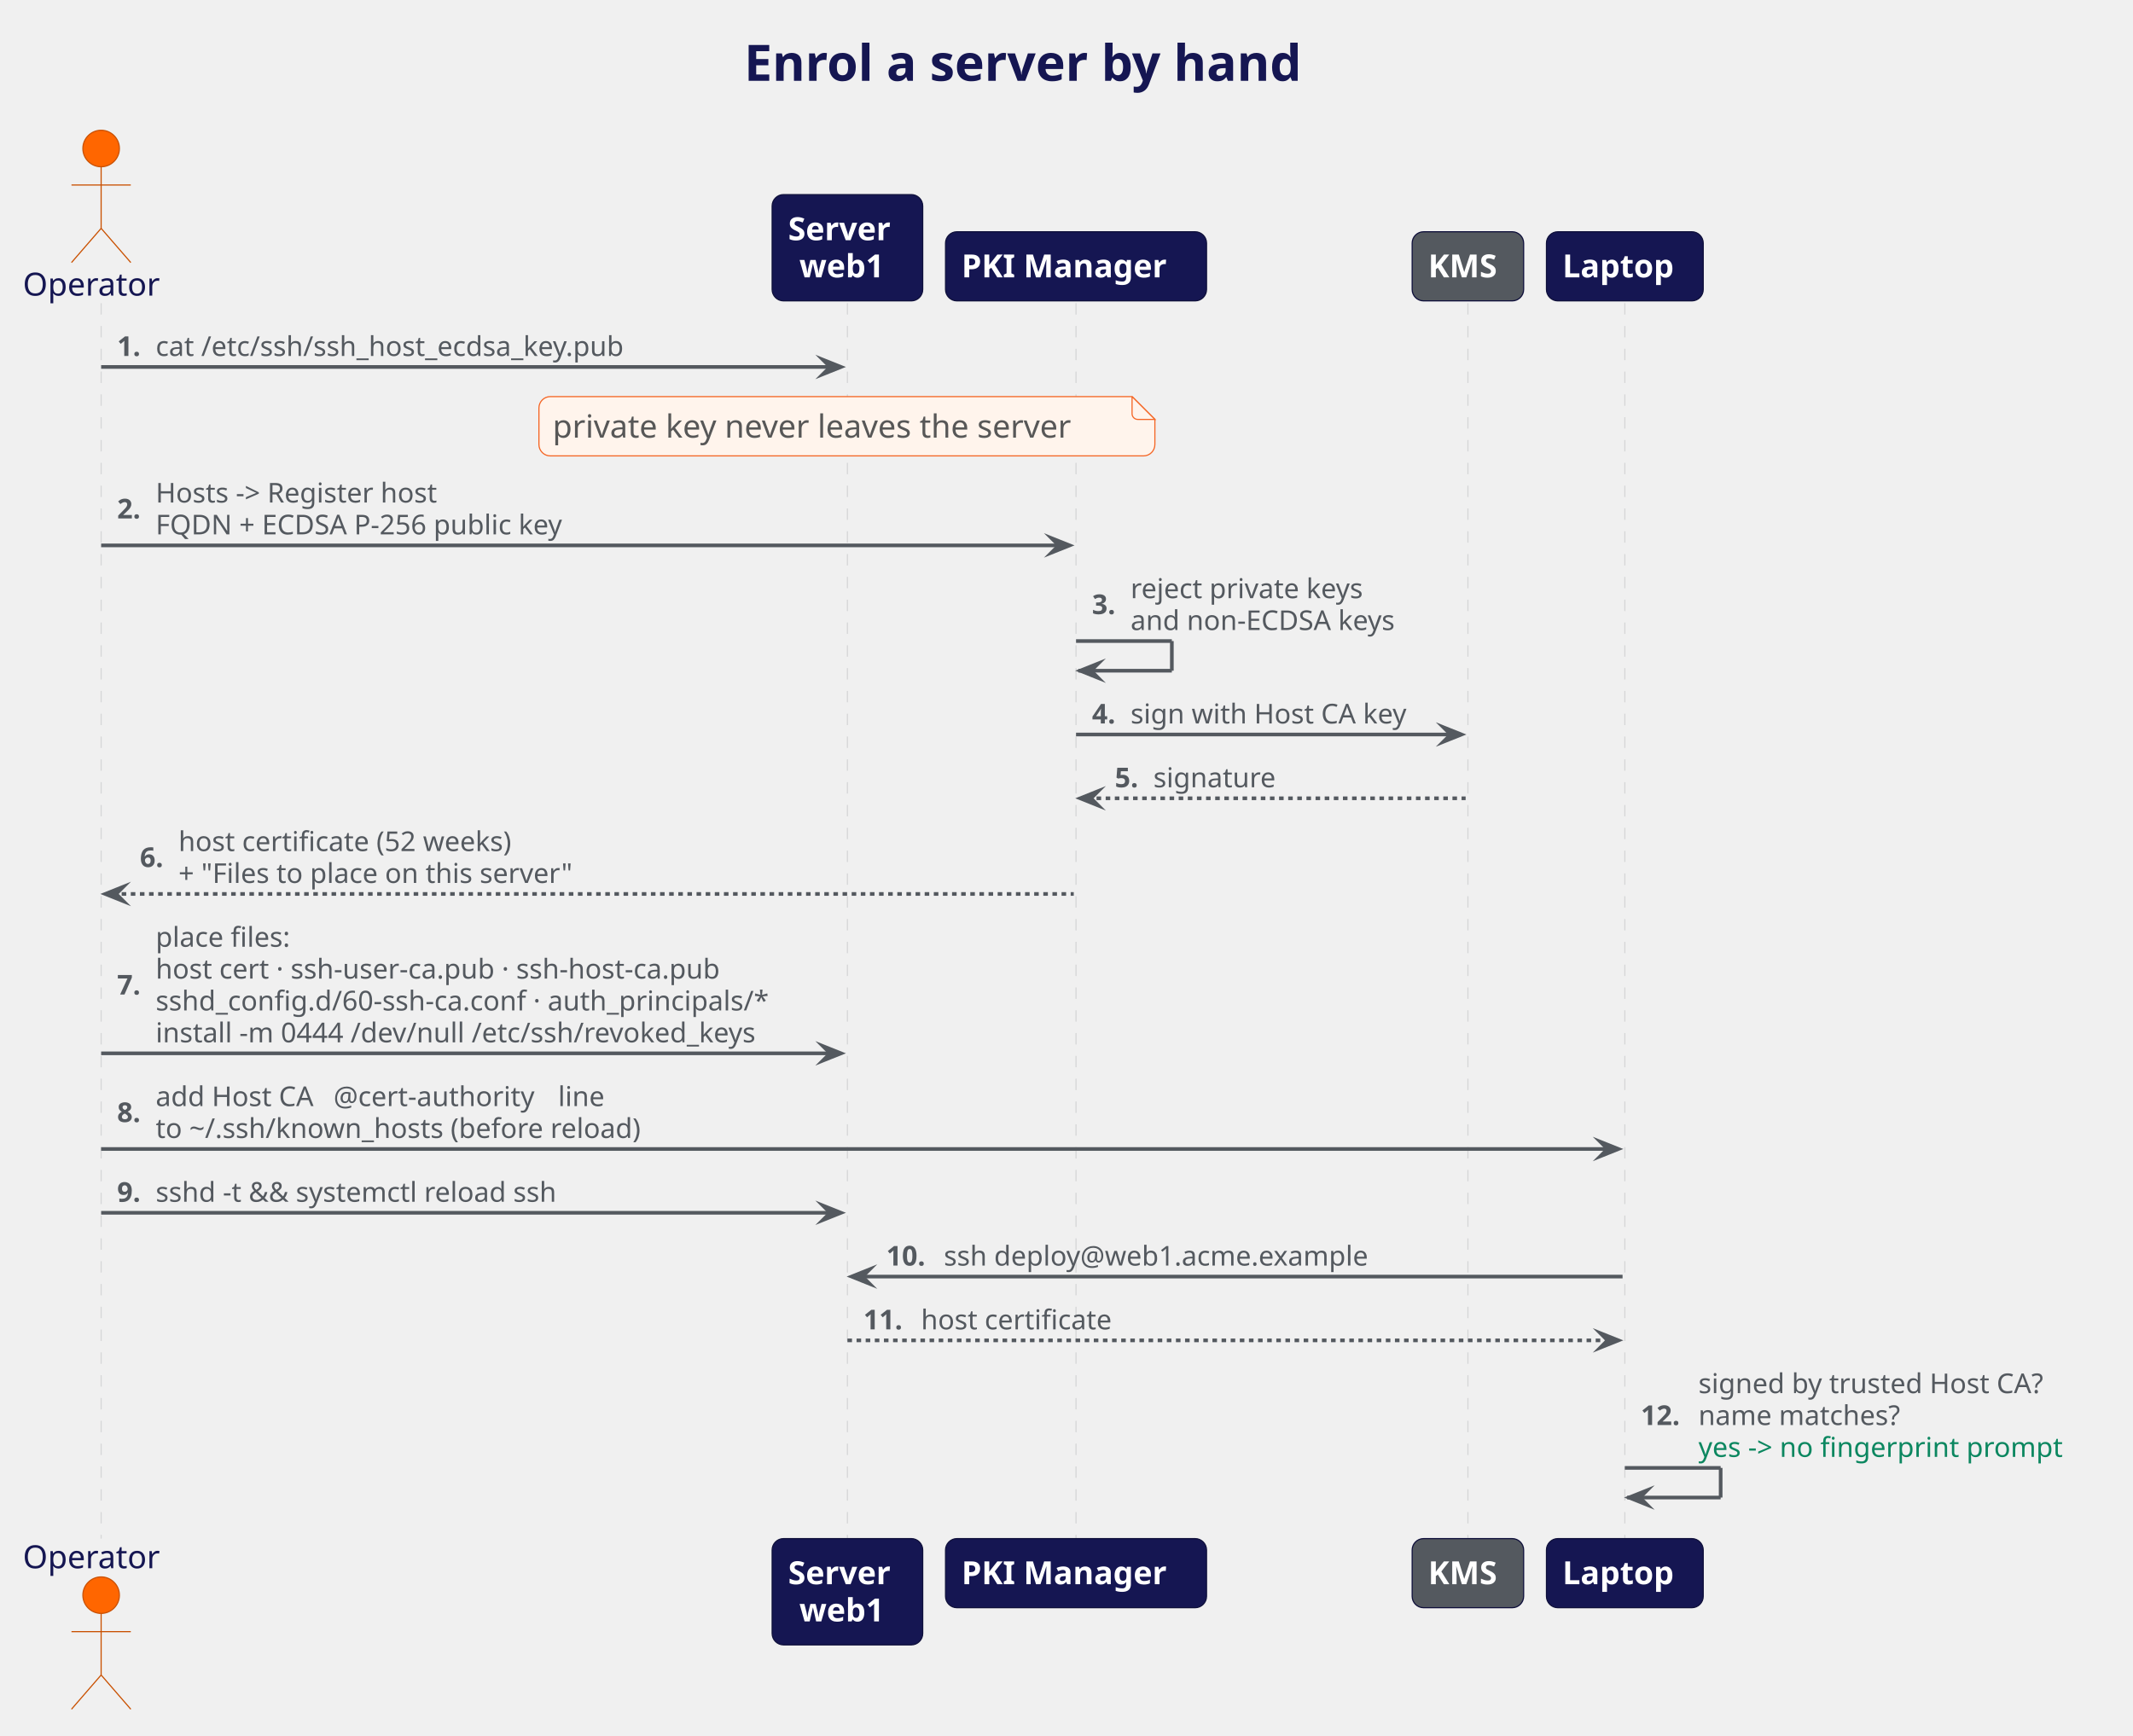
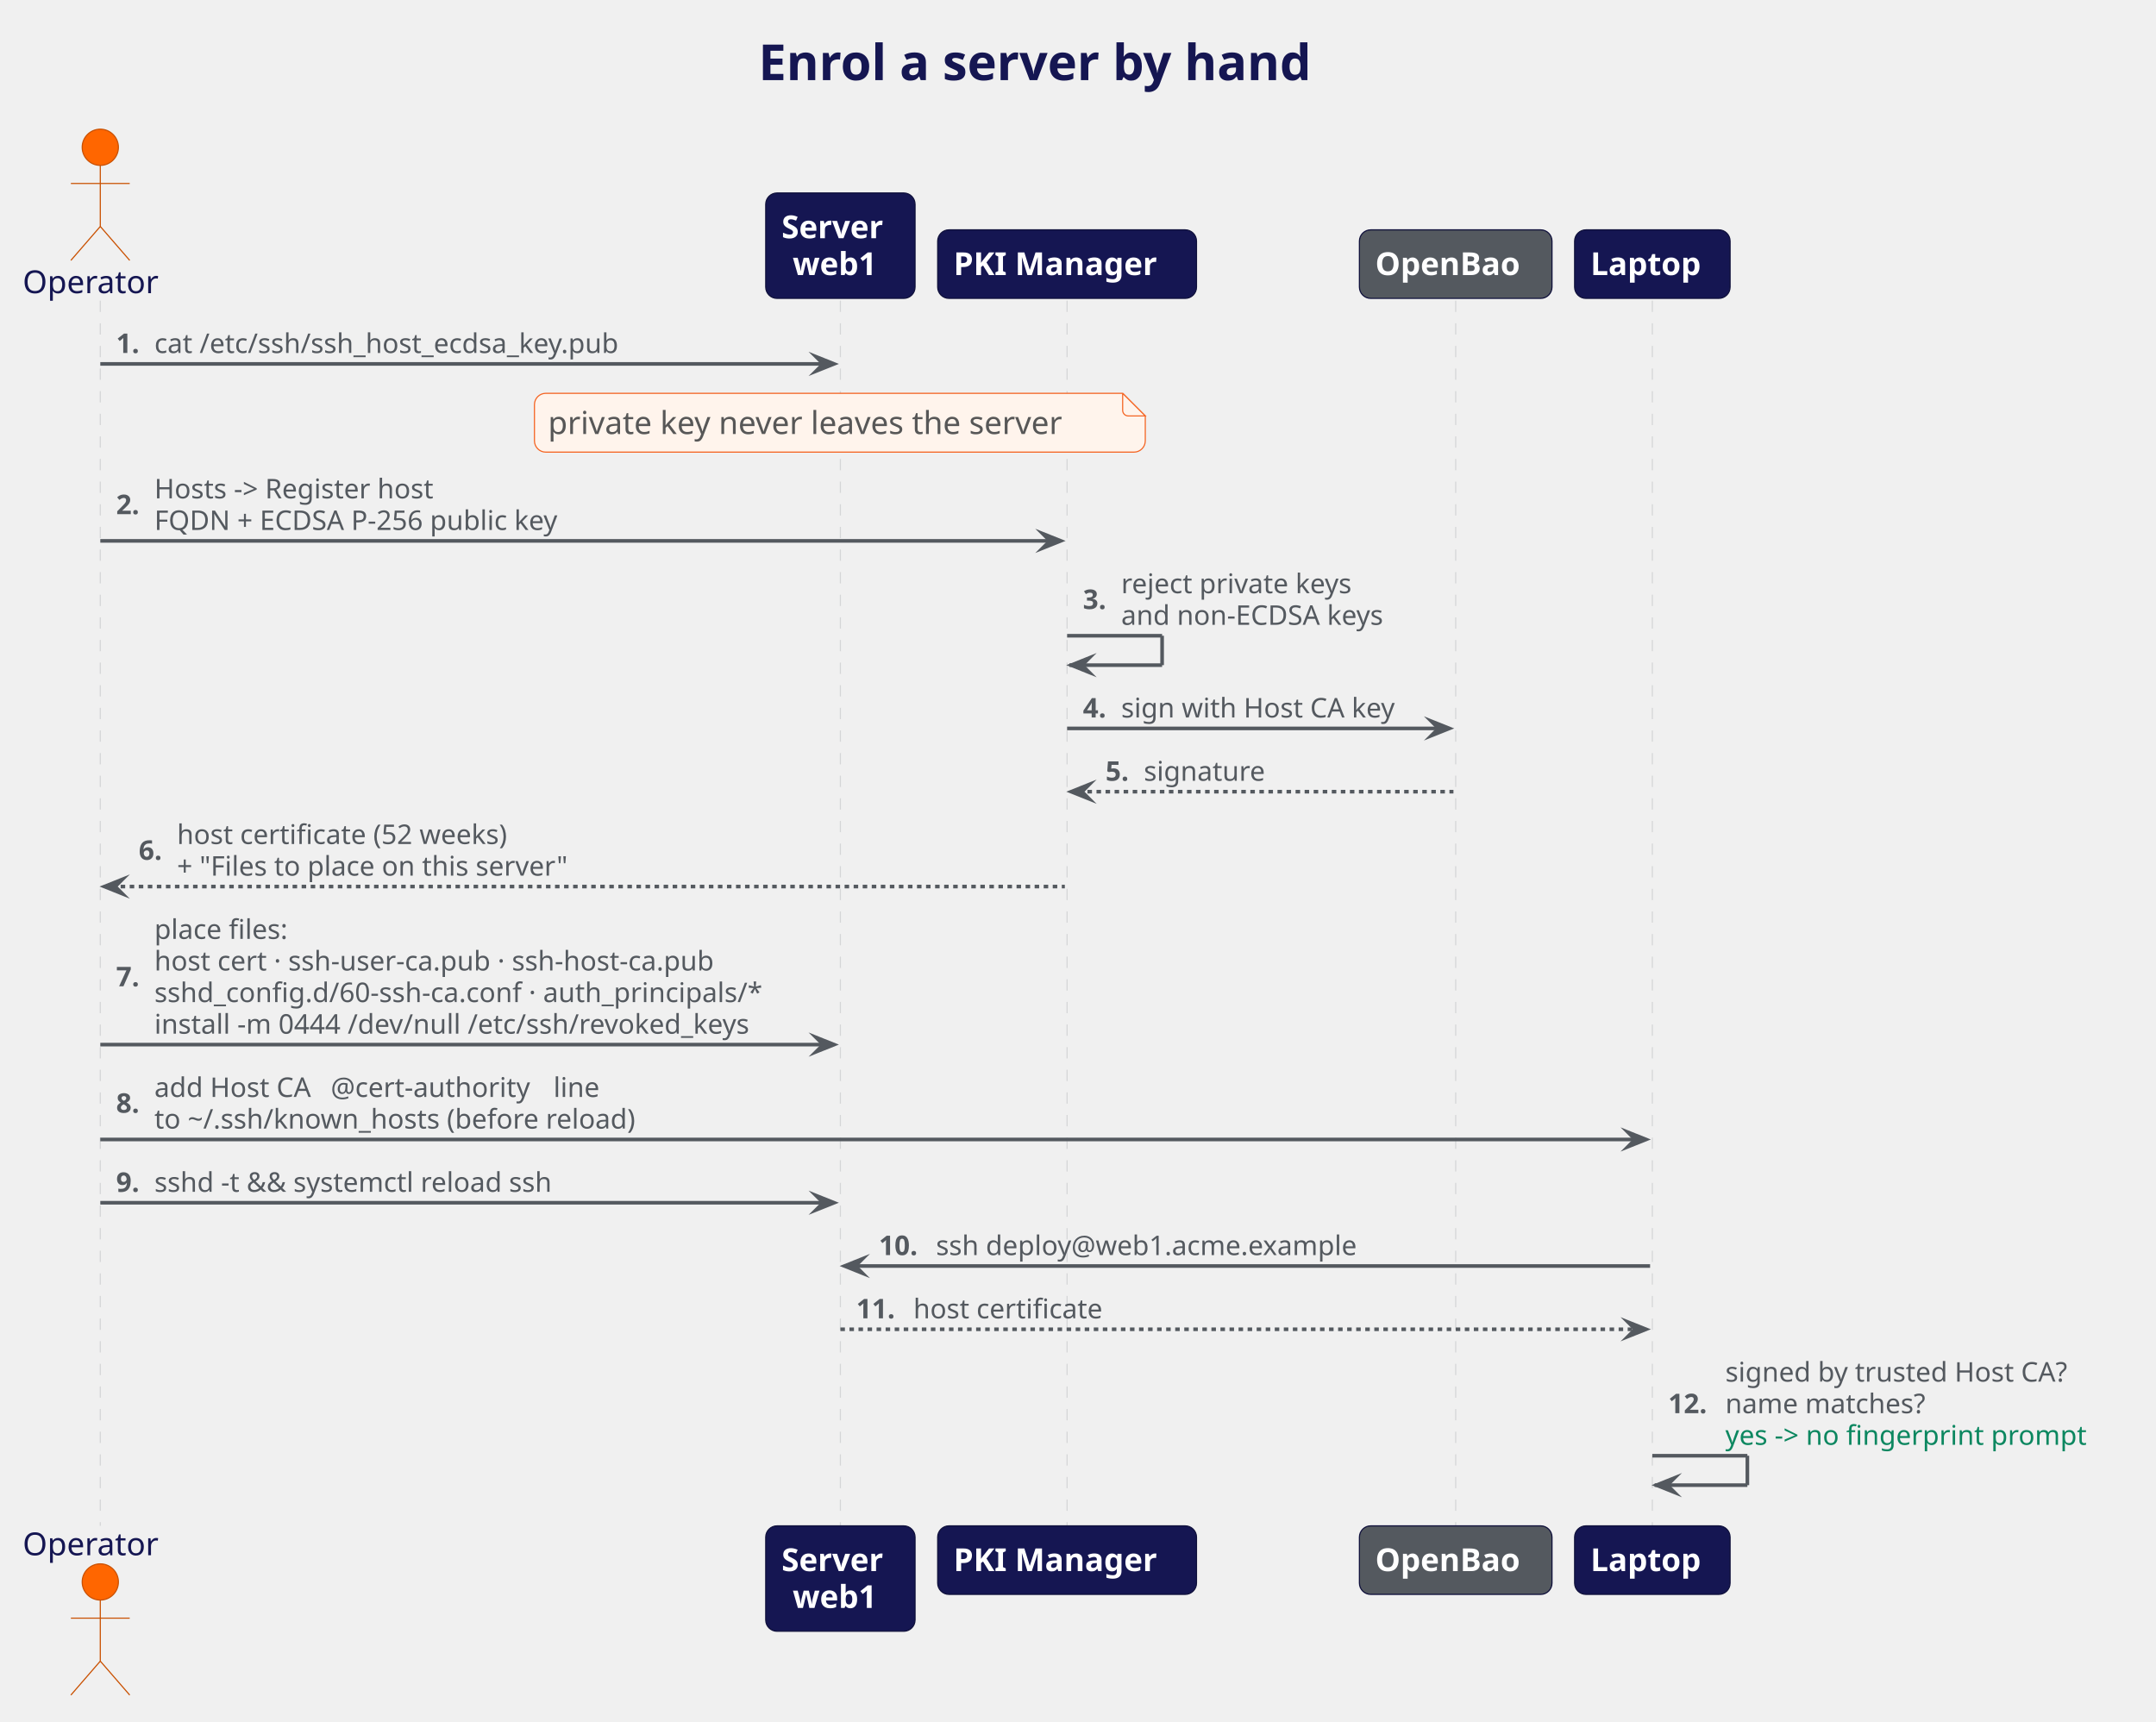
- <svg xmlns="http://www.w3.org/2000/svg" version="1.1" data-diagram-type="SEQUENCE" style="width:935px;height:761px;background:#FFFFFF;" width="935px" height="761px" viewBox="0 0 935 761" zoomAndPan="magnify" preserveAspectRatio="none" contentStyleType="text/css">
+ <svg xmlns="http://www.w3.org/2000/svg" version="1.1" data-diagram-type="SEQUENCE" style="width:953px;height:761px;background:#FFFFFF;" width="953px" height="761px" viewBox="0 0 953 761" zoomAndPan="magnify" preserveAspectRatio="none" contentStyleType="text/css">
  <defs />
  <g font-family="sans-serif" lengthAdjust="spacing">
    <g class="title" data-source-line="177">
-       <text x="326.184" y="35.421" fill="#151652" font-size="22" textLength="280.661" font-weight="700" font-family="Ubuntu">Enrol a server by hand</text>
+       <text x="335.249" y="35.421" fill="#151652" font-size="22" textLength="280.661" font-weight="700" font-family="Ubuntu">Enrol a server by hand</text>
    </g>
    <g>
      <rect x="40.833" y="132.906" width="8" height="541.641" fill="#000" fill-opacity="0" />
      <line x1="44.333" y1="132.906" x2="44.333" y2="674.547" style="stroke:#D5D6D7;stroke-width:0.5;stroke-dasharray:5,5;" />
    </g>
    <g>
      <rect x="367.971" y="132.906" width="8" height="541.641" fill="#000" fill-opacity="0" />
      <line x1="371.471" y1="132.906" x2="371.471" y2="674.547" style="stroke:#D5D6D7;stroke-width:0.5;stroke-dasharray:5,5;" />
    </g>
    <g>
      <rect x="468.178" y="132.906" width="8" height="541.641" fill="#000" fill-opacity="0" />
      <line x1="471.678" y1="132.906" x2="471.678" y2="674.547" style="stroke:#D5D6D7;stroke-width:0.5;stroke-dasharray:5,5;" />
    </g>
    <g>
      <rect x="639.956" y="132.906" width="8" height="541.641" fill="#000" fill-opacity="0" />
      <line x1="643.456" y1="132.906" x2="643.456" y2="674.547" style="stroke:#D5D6D7;stroke-width:0.5;stroke-dasharray:5,5;" />
    </g>
    <g>
-       <rect x="708.748" y="132.906" width="8" height="541.641" fill="#000" fill-opacity="0" />
-       <line x1="712.248" y1="132.906" x2="712.248" y2="674.547" style="stroke:#D5D6D7;stroke-width:0.5;stroke-dasharray:5,5;" />
+       <rect x="726.877" y="132.906" width="8" height="541.641" fill="#000" fill-opacity="0" />
+       <line x1="730.377" y1="132.906" x2="730.377" y2="674.547" style="stroke:#D5D6D7;stroke-width:0.5;stroke-dasharray:5,5;" />
    </g>
    <text x="10" y="129.604" fill="#151652" font-size="14" textLength="62.665" font-family="Ubuntu">Operator</text>
    <ellipse cx="44.333" cy="65.109" rx="8" ry="8" fill="#F60" style="stroke:#C95000;stroke-width:0.5;" />
    <path d="M44.333,73.109 L44.333,100.109 M31.333,81.109 L57.333,81.109 M44.333,100.109 L31.333,115.109 M44.333,100.109 L57.333,115.109" style="stroke:#C95000;stroke-width:0.5;" fill="none" />
    <rect x="338.467" y="85.313" width="66.008" height="46.594" fill="#151652" style="stroke:#0E0F3A;stroke-width:0.5;" rx="5" ry="5" />
    <text x="345.467" y="105.308" fill="#FFF" font-size="14" textLength="52.008" font-weight="700" font-family="Ubuntu">Server</text>
    <text x="350.375" y="121.604" fill="#FFF" font-size="14" textLength="42.191" font-weight="700" font-family="Ubuntu">web1</text>
    <rect x="414.475" y="101.609" width="114.406" height="30.297" fill="#151652" style="stroke:#0E0F3A;stroke-width:0.5;" rx="5" ry="5" />
    <text x="421.475" y="121.604" fill="#FFF" font-size="14" textLength="100.406" font-weight="700" font-family="Ubuntu">PKI Manager</text>
-     <rect x="619.024" y="101.609" width="48.863" height="30.297" fill="#54595F" style="stroke:#0E0F3A;stroke-width:0.5;" rx="5" ry="5" />
-     <text x="626.024" y="121.604" fill="#FFF" font-size="14" textLength="34.863" font-weight="700" font-family="Ubuntu">KMS</text>
-     <rect x="677.887" y="101.609" width="68.722" height="30.297" fill="#151652" style="stroke:#0E0F3A;stroke-width:0.5;" rx="5" ry="5" />
-     <text x="684.887" y="121.604" fill="#FFF" font-size="14" textLength="54.722" font-weight="700" font-family="Ubuntu">Laptop</text>
+     <rect x="600.895" y="101.609" width="85.121" height="30.297" fill="#54595F" style="stroke:#0E0F3A;stroke-width:0.5;" rx="5" ry="5" />
+     <text x="607.895" y="121.604" fill="#FFF" font-size="14" textLength="71.121" font-weight="700" font-family="Ubuntu">OpenBao</text>
+     <rect x="696.016" y="101.609" width="68.722" height="30.297" fill="#151652" style="stroke:#0E0F3A;stroke-width:0.5;" rx="5" ry="5" />
+     <text x="703.016" y="121.604" fill="#FFF" font-size="14" textLength="54.722" font-weight="700" font-family="Ubuntu">Laptop</text>
    <text x="10" y="687.542" fill="#151652" font-size="14" textLength="62.665" font-family="Ubuntu">Operator</text>
    <ellipse cx="44.333" cy="699.344" rx="8" ry="8" fill="#F60" style="stroke:#C95000;stroke-width:0.5;" />
    <path d="M44.333,707.344 L44.333,734.344 M31.333,715.344 L57.333,715.344 M44.333,734.344 L31.333,749.344 M44.333,734.344 L57.333,749.344" style="stroke:#C95000;stroke-width:0.5;" fill="none" />
    <rect x="338.467" y="674.547" width="66.008" height="46.594" fill="#151652" style="stroke:#0E0F3A;stroke-width:0.5;" rx="5" ry="5" />
    <text x="345.467" y="694.542" fill="#FFF" font-size="14" textLength="52.008" font-weight="700" font-family="Ubuntu">Server</text>
    <text x="350.375" y="710.839" fill="#FFF" font-size="14" textLength="42.191" font-weight="700" font-family="Ubuntu">web1</text>
    <rect x="414.475" y="674.547" width="114.406" height="30.297" fill="#151652" style="stroke:#0E0F3A;stroke-width:0.5;" rx="5" ry="5" />
    <text x="421.475" y="694.542" fill="#FFF" font-size="14" textLength="100.406" font-weight="700" font-family="Ubuntu">PKI Manager</text>
-     <rect x="619.024" y="674.547" width="48.863" height="30.297" fill="#54595F" style="stroke:#0E0F3A;stroke-width:0.5;" rx="5" ry="5" />
-     <text x="626.024" y="694.542" fill="#FFF" font-size="14" textLength="34.863" font-weight="700" font-family="Ubuntu">KMS</text>
-     <rect x="677.887" y="674.547" width="68.722" height="30.297" fill="#151652" style="stroke:#0E0F3A;stroke-width:0.5;" rx="5" ry="5" />
-     <text x="684.887" y="694.542" fill="#FFF" font-size="14" textLength="54.722" font-weight="700" font-family="Ubuntu">Laptop</text>
+     <rect x="600.895" y="674.547" width="85.121" height="30.297" fill="#54595F" style="stroke:#0E0F3A;stroke-width:0.5;" rx="5" ry="5" />
+     <text x="607.895" y="694.542" fill="#FFF" font-size="14" textLength="71.121" font-weight="700" font-family="Ubuntu">OpenBao</text>
+     <rect x="696.016" y="674.547" width="68.722" height="30.297" fill="#151652" style="stroke:#0E0F3A;stroke-width:0.5;" rx="5" ry="5" />
+     <text x="703.016" y="694.542" fill="#FFF" font-size="14" textLength="54.722" font-weight="700" font-family="Ubuntu">Laptop</text>
    <polygon points="359.471,156.875,369.471,160.875,359.471,164.875,363.471,160.875" fill="#54595F" style="stroke:#54595F;stroke-width:1;stroke-linejoin:miter;stroke-miterlimit:10;" />
    <line x1="44.333" y1="160.875" x2="365.471" y2="160.875" style="stroke:#54595F;stroke-width:1.6;" />
    <text x="51.333" y="156.045" fill="#54595F" font-size="12" textLength="12.908" font-weight="700" font-family="Ubuntu">1.</text>
    <text x="68.241" y="156.045" fill="#54595F" font-size="12" textLength="220.699" font-family="'Ubuntu Mono'">cat /etc/ssh/ssh_host_ecdsa_key.pub</text>
    <path d="M236.239,178.875 L236.239,194.875 A5,5 0 0 0 241.239,199.875 L501.239,199.875 A5,5 0 0 0 506.239,194.875 L506.239,183.875 L496.239,173.875 L241.239,173.875 A5,5 0 0 0 236.239,178.875" style="stroke:#F46524;stroke-width:0.5;" fill="#FFF4EC" />
    <path d="M496.239,173.875 L496.239,181.375 A2.5,2.5 0 0 0 498.739,183.875 L506.239,183.875 L496.239,173.875" style="stroke:#F46524;stroke-width:0.5;" fill="#FFF4EC" />
    <text x="242.239" y="191.87" fill="#575757" font-size="14" textLength="249.464" font-family="Ubuntu">private key never leaves the server</text>
    <polygon points="459.678,235.109,469.678,239.109,459.678,243.109,463.678,239.109" fill="#54595F" style="stroke:#54595F;stroke-width:1;stroke-linejoin:miter;stroke-miterlimit:10;" />
    <line x1="44.333" y1="239.109" x2="465.678" y2="239.109" style="stroke:#54595F;stroke-width:1.6;" />
    <text x="51.333" y="227.295" fill="#54595F" font-size="12" textLength="12.908" font-weight="700" font-family="Ubuntu">2.</text>
    <text x="68.241" y="220.311" fill="#54595F" font-size="12" textLength="135.252" font-family="Ubuntu">Hosts -&gt; Register host</text>
    <text x="68.241" y="234.279" fill="#54595F" font-size="12" textLength="196.729" font-family="Ubuntu">FQDN + ECDSA P-256 public key</text>
    <line x1="471.678" y1="281.047" x2="513.678" y2="281.047" style="stroke:#54595F;stroke-width:1.6;" />
    <line x1="513.678" y1="281.047" x2="513.678" y2="294.047" style="stroke:#54595F;stroke-width:1.6;" />
    <line x1="472.678" y1="294.047" x2="513.678" y2="294.047" style="stroke:#54595F;stroke-width:1.6;" />
    <polygon points="482.678,290.047,472.678,294.047,482.678,298.047,478.678,294.047" fill="#54595F" style="stroke:#54595F;stroke-width:1;stroke-linejoin:miter;stroke-miterlimit:10;" />
    <text x="478.678" y="269.232" fill="#54595F" font-size="12" textLength="12.908" font-weight="700" font-family="Ubuntu">3.</text>
    <text x="495.586" y="262.248" fill="#54595F" font-size="12" textLength="112.078" font-family="Ubuntu">reject private keys</text>
    <text x="495.586" y="276.217" fill="#54595F" font-size="12" textLength="125.801" font-family="Ubuntu">and non-ECDSA keys</text>
    <polygon points="631.456,318.016,641.456,322.016,631.456,326.016,635.456,322.016" fill="#54595F" style="stroke:#54595F;stroke-width:1;stroke-linejoin:miter;stroke-miterlimit:10;" />
    <line x1="471.678" y1="322.016" x2="637.456" y2="322.016" style="stroke:#54595F;stroke-width:1.6;" />
    <text x="478.678" y="317.186" fill="#54595F" font-size="12" textLength="12.908" font-weight="700" font-family="Ubuntu">4.</text>
    <text x="495.586" y="317.186" fill="#54595F" font-size="12" textLength="130.869" font-family="Ubuntu">sign with Host CA key</text>
    <polygon points="482.678,345.984,472.678,349.984,482.678,353.984,478.678,349.984" fill="#54595F" style="stroke:#54595F;stroke-width:1;stroke-linejoin:miter;stroke-miterlimit:10;" />
    <line x1="476.678" y1="349.984" x2="642.456" y2="349.984" style="stroke:#54595F;stroke-width:1.6;stroke-dasharray:2,2;" />
    <text x="488.678" y="345.154" fill="#54595F" font-size="12" textLength="12.908" font-weight="700" font-family="Ubuntu">5.</text>
    <text x="505.586" y="345.154" fill="#54595F" font-size="12" textLength="56.789" font-family="Ubuntu">signature</text>
    <polygon points="55.333,387.922,45.333,391.922,55.333,395.922,51.333,391.922" fill="#54595F" style="stroke:#54595F;stroke-width:1;stroke-linejoin:miter;stroke-miterlimit:10;" />
    <line x1="49.333" y1="391.922" x2="470.678" y2="391.922" style="stroke:#54595F;stroke-width:1.6;stroke-dasharray:2,2;" />
    <text x="61.333" y="380.107" fill="#54595F" font-size="12" textLength="12.908" font-weight="700" font-family="Ubuntu">6.</text>
    <text x="78.241" y="373.123" fill="#54595F" font-size="12" textLength="160.313" font-family="Ubuntu">host certificate (52 weeks)</text>
    <text x="78.241" y="387.092" fill="#54595F" font-size="12" textLength="190.348" font-family="Ubuntu">+ "Files to place on this server"</text>
    <polygon points="359.471,457.797,369.471,461.797,359.471,465.797,363.471,461.797" fill="#54595F" style="stroke:#54595F;stroke-width:1;stroke-linejoin:miter;stroke-miterlimit:10;" />
    <line x1="44.333" y1="461.797" x2="365.471" y2="461.797" style="stroke:#54595F;stroke-width:1.6;" />
    <text x="51.333" y="436.014" fill="#54595F" font-size="12" textLength="12.908" font-weight="700" font-family="Ubuntu">7.</text>
    <text x="68.241" y="415.061" fill="#54595F" font-size="12" textLength="64.67" font-family="Ubuntu">place files:</text>
    <text x="68.241" y="429.029" fill="#54595F" font-size="12" textLength="267.053" font-family="Ubuntu">host cert · ssh-user-ca.pub · ssh-host-ca.pub</text>
    <text x="68.241" y="442.998" fill="#54595F" font-size="12" textLength="286.23" font-family="Ubuntu">sshd_config.d/60-ssh-ca.conf · auth_principals/*</text>
    <text x="68.241" y="456.967" fill="#54595F" font-size="12" textLength="283.119" font-family="'Ubuntu Mono'">install -m 0444 /dev/null /etc/ssh/revoked_keys</text>
-     <polygon points="700.248,499.734,710.248,503.734,700.248,507.734,704.248,503.734" fill="#54595F" style="stroke:#54595F;stroke-width:1;stroke-linejoin:miter;stroke-miterlimit:10;" />
-     <line x1="44.333" y1="503.734" x2="706.248" y2="503.734" style="stroke:#54595F;stroke-width:1.6;" />
+     <polygon points="718.377,499.734,728.377,503.734,718.377,507.734,722.377,503.734" fill="#54595F" style="stroke:#54595F;stroke-width:1;stroke-linejoin:miter;stroke-miterlimit:10;" />
+     <line x1="44.333" y1="503.734" x2="724.377" y2="503.734" style="stroke:#54595F;stroke-width:1.6;" />
    <text x="51.333" y="491.92" fill="#54595F" font-size="12" textLength="12.908" font-weight="700" font-family="Ubuntu">8.</text>
    <text x="68.241" y="484.936" fill="#54595F" font-size="12" textLength="74.127" font-family="Ubuntu">add Host CA</text>
    <text x="146.182" y="484.936" fill="#54595F" font-size="12" textLength="94.635" font-family="'Ubuntu Mono'">@cert-authority</text>
    <text x="244.631" y="484.936" fill="#54595F" font-size="12" textLength="21.656" font-family="Ubuntu">line</text>
    <text x="68.241" y="498.904" fill="#54595F" font-size="12" textLength="229.236" font-family="Ubuntu">to ~/.ssh/known_hosts (before reload)</text>
    <polygon points="359.471,527.703,369.471,531.703,359.471,535.703,363.471,531.703" fill="#54595F" style="stroke:#54595F;stroke-width:1;stroke-linejoin:miter;stroke-miterlimit:10;" />
    <line x1="44.333" y1="531.703" x2="365.471" y2="531.703" style="stroke:#54595F;stroke-width:1.6;" />
    <text x="51.333" y="526.873" fill="#54595F" font-size="12" textLength="12.908" font-weight="700" font-family="Ubuntu">9.</text>
    <text x="68.241" y="526.873" fill="#54595F" font-size="12" textLength="190.641" font-family="'Ubuntu Mono'">sshd -t &amp;&amp; systemctl reload ssh</text>
    <polygon points="382.471,555.672,372.471,559.672,382.471,563.672,378.471,559.672" fill="#54595F" style="stroke:#54595F;stroke-width:1;stroke-linejoin:miter;stroke-miterlimit:10;" />
-     <line x1="376.471" y1="559.672" x2="711.248" y2="559.672" style="stroke:#54595F;stroke-width:1.6;" />
+     <line x1="376.471" y1="559.672" x2="729.377" y2="559.672" style="stroke:#54595F;stroke-width:1.6;" />
    <text x="388.471" y="554.842" fill="#54595F" font-size="12" textLength="21.258" font-weight="700" font-family="Ubuntu">10.</text>
    <text x="413.729" y="554.842" fill="#54595F" font-size="12" textLength="201.281" font-family="'Ubuntu Mono'">ssh deploy@web1.acme.example</text>
-     <polygon points="700.248,583.641,710.248,587.641,700.248,591.641,704.248,587.641" fill="#54595F" style="stroke:#54595F;stroke-width:1;stroke-linejoin:miter;stroke-miterlimit:10;" />
-     <line x1="371.471" y1="587.641" x2="706.248" y2="587.641" style="stroke:#54595F;stroke-width:1.6;stroke-dasharray:2,2;" />
+     <polygon points="718.377,583.641,728.377,587.641,718.377,591.641,722.377,587.641" fill="#54595F" style="stroke:#54595F;stroke-width:1;stroke-linejoin:miter;stroke-miterlimit:10;" />
+     <line x1="371.471" y1="587.641" x2="724.377" y2="587.641" style="stroke:#54595F;stroke-width:1.6;stroke-dasharray:2,2;" />
    <text x="378.471" y="582.811" fill="#54595F" font-size="12" textLength="21.258" font-weight="700" font-family="Ubuntu">11.</text>
    <text x="403.729" y="582.811" fill="#54595F" font-size="12" textLength="90.27" font-family="Ubuntu">host certificate</text>
-     <line x1="712.248" y1="643.547" x2="754.248" y2="643.547" style="stroke:#54595F;stroke-width:1.6;" />
-     <line x1="754.248" y1="643.547" x2="754.248" y2="656.547" style="stroke:#54595F;stroke-width:1.6;" />
-     <line x1="713.248" y1="656.547" x2="754.248" y2="656.547" style="stroke:#54595F;stroke-width:1.6;" />
-     <polygon points="723.248,652.547,713.248,656.547,723.248,660.547,719.248,656.547" fill="#54595F" style="stroke:#54595F;stroke-width:1;stroke-linejoin:miter;stroke-miterlimit:10;" />
-     <text x="719.248" y="624.748" fill="#54595F" font-size="12" textLength="21.258" font-weight="700" font-family="Ubuntu">12.</text>
-     <text x="744.506" y="610.779" fill="#54595F" font-size="12" textLength="163.266" font-family="Ubuntu">signed by trusted Host CA?</text>
-     <text x="744.506" y="624.748" fill="#54595F" font-size="12" textLength="95.801" font-family="Ubuntu">name matches?</text>
-     <text x="744.506" y="638.717" fill="#0C8760" font-size="12" textLength="172.523" font-family="Ubuntu">yes -&gt; no fingerprint prompt</text>
+     <line x1="730.377" y1="643.547" x2="772.377" y2="643.547" style="stroke:#54595F;stroke-width:1.6;" />
+     <line x1="772.377" y1="643.547" x2="772.377" y2="656.547" style="stroke:#54595F;stroke-width:1.6;" />
+     <line x1="731.377" y1="656.547" x2="772.377" y2="656.547" style="stroke:#54595F;stroke-width:1.6;" />
+     <polygon points="741.377,652.547,731.377,656.547,741.377,660.547,737.377,656.547" fill="#54595F" style="stroke:#54595F;stroke-width:1;stroke-linejoin:miter;stroke-miterlimit:10;" />
+     <text x="737.377" y="624.748" fill="#54595F" font-size="12" textLength="21.258" font-weight="700" font-family="Ubuntu">12.</text>
+     <text x="762.635" y="610.779" fill="#54595F" font-size="12" textLength="163.266" font-family="Ubuntu">signed by trusted Host CA?</text>
+     <text x="762.635" y="624.748" fill="#54595F" font-size="12" textLength="95.801" font-family="Ubuntu">name matches?</text>
+     <text x="762.635" y="638.717" fill="#0C8760" font-size="12" textLength="172.523" font-family="Ubuntu">yes -&gt; no fingerprint prompt</text>
  </g>
</svg>
